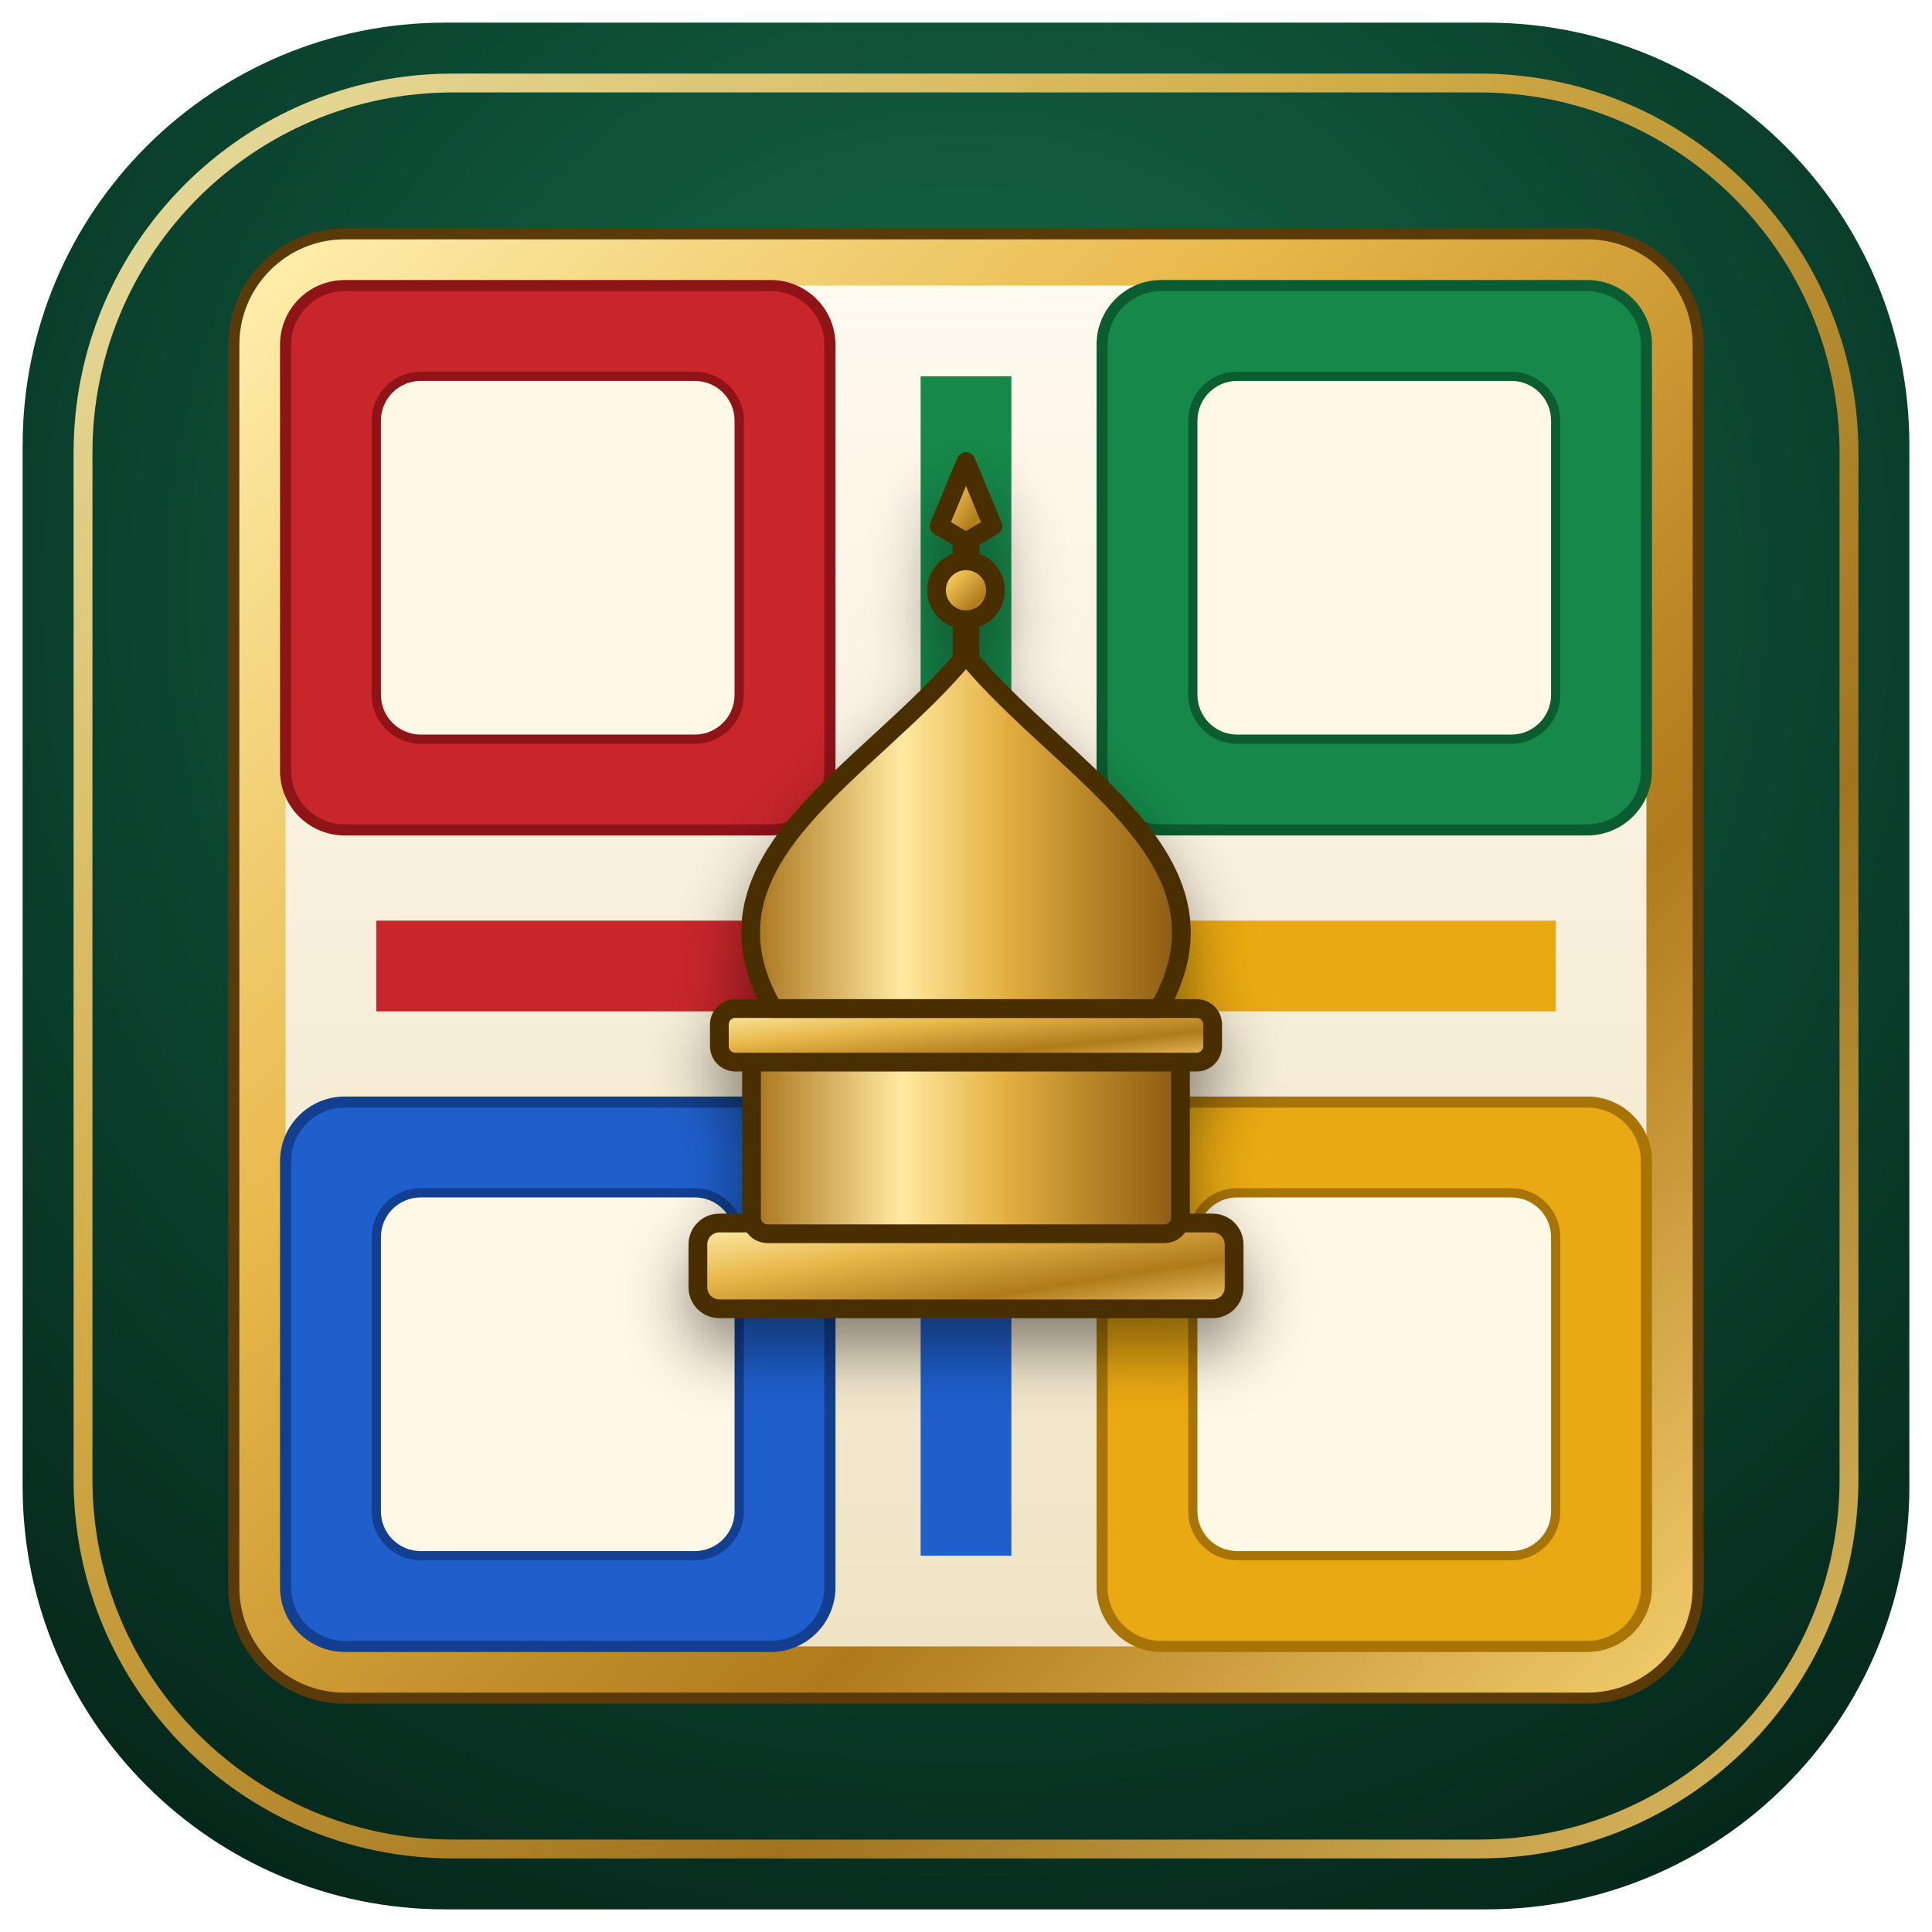
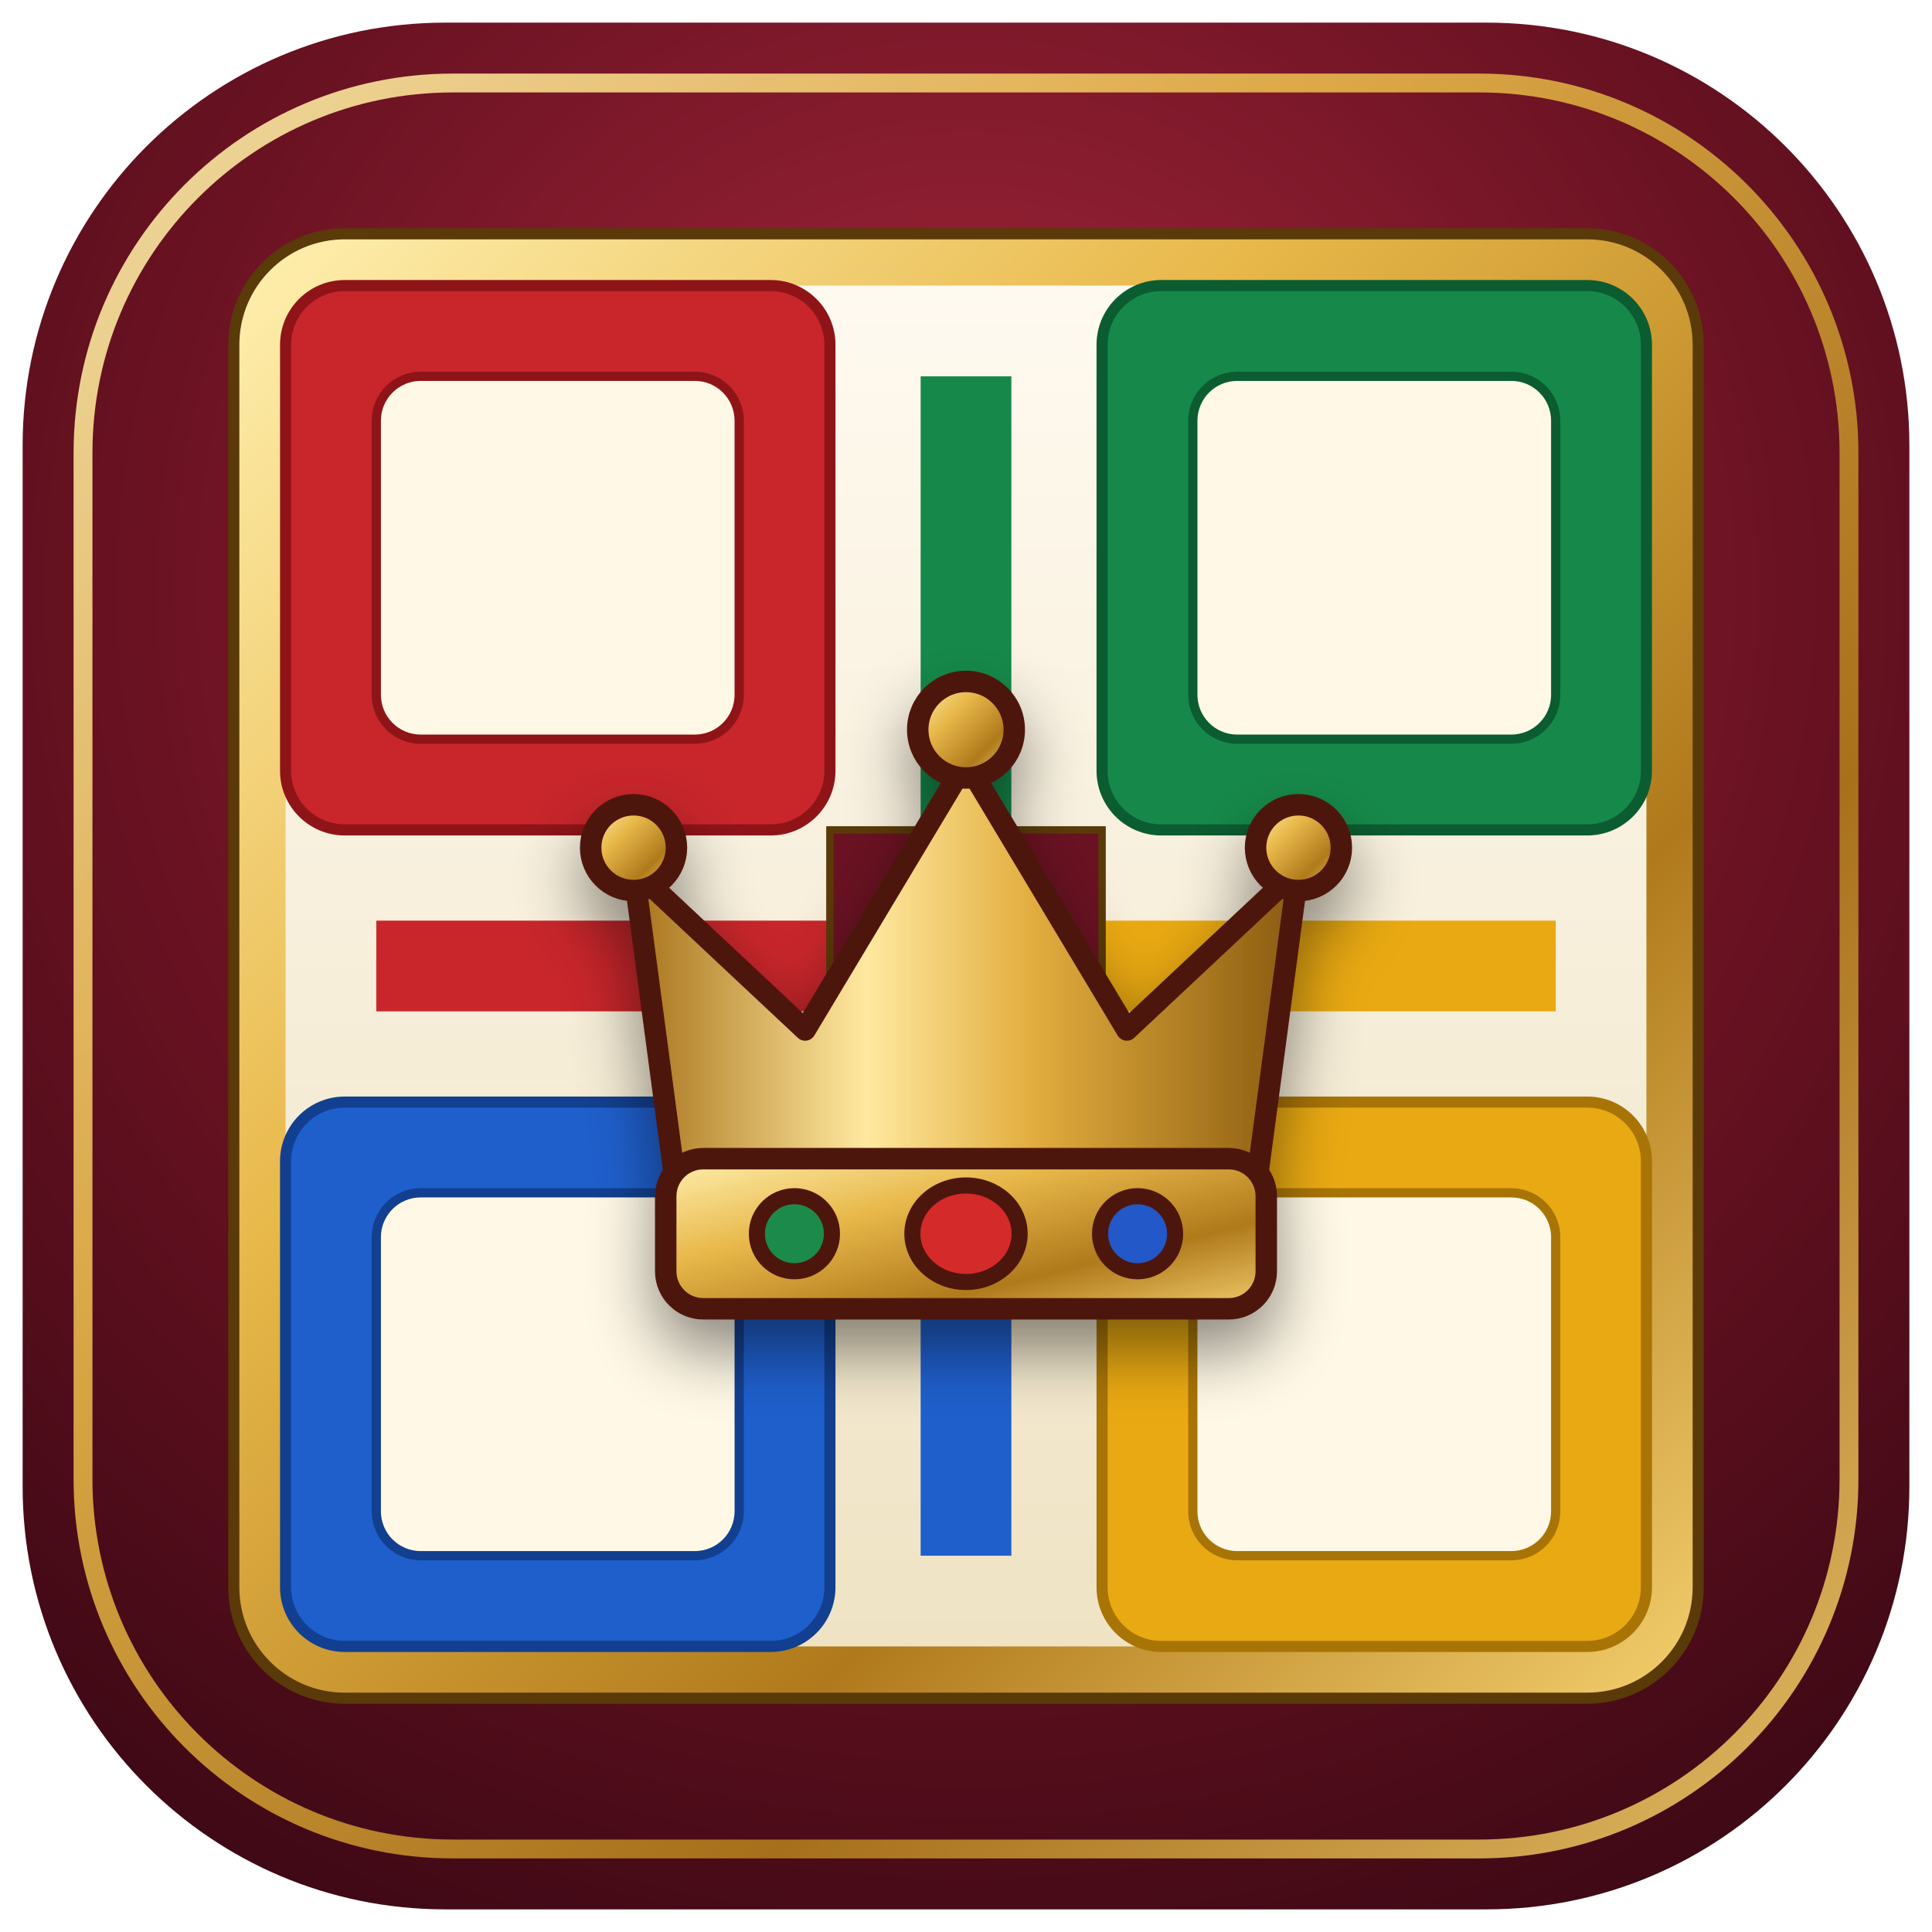
<svg xmlns="http://www.w3.org/2000/svg" viewBox="0 0 512 512" width="512" height="512">
  <defs>
    <radialGradient id="em" cx="50%" cy="30%" r="80%">
-       <stop offset="0" stop-color="#17704f" />
-       <stop offset=".55" stop-color="#0b4430" />
-       <stop offset="1" stop-color="#05261a" />
+       <stop offset="0" stop-color="#a8283c" />
+       <stop offset=".55" stop-color="#6a1222" />
+       <stop offset="1" stop-color="#3c0814" />
    </radialGradient>
    <linearGradient id="gold" x1="0" y1="0" x2="1" y2="1">
      <stop offset="0" stop-color="#fff0b0" />
      <stop offset=".35" stop-color="#e8b84a" />
      <stop offset=".7" stop-color="#b07a1c" />
      <stop offset="1" stop-color="#f2cd6c" />
    </linearGradient>
    <linearGradient id="dome" x1="0" y1="0" x2="1" y2="0">
      <stop offset="0" stop-color="#a8721a" />
      <stop offset=".35" stop-color="#ffe9a0" />
      <stop offset=".6" stop-color="#e2ad3e" />
      <stop offset="1" stop-color="#8a5a10" />
    </linearGradient>
    <linearGradient id="ivory" x1="0" y1="0" x2="0" y2="1">
      <stop offset="0" stop-color="#fffaf0" />
      <stop offset="1" stop-color="#efe3c4" />
    </linearGradient>
    <filter id="sh" x="-30%" y="-30%" width="160%" height="160%">
      <feDropShadow dx="0" dy="6" stdDeviation="6" flood-color="#000" flood-opacity=".45" />
    </filter>
  </defs>
  <rect x="6" y="6" width="500" height="500" rx="112" fill="url(#em)" />
  <rect x="22" y="22" width="468" height="468" rx="98" fill="none" stroke="url(#gold)" stroke-width="5" opacity=".9" />
  <g transform="translate(256 256) scale(0.98) translate(-256 -256)">
    <rect x="58" y="58" width="396" height="396" rx="30" fill="url(#gold)" stroke="#5a3a08" stroke-width="3" />
    <rect x="72" y="72" width="368" height="368" rx="16" fill="url(#ivory)" />
    <rect x="72" y="72" width="147.2" height="147.2" rx="16" fill="#c8262b" stroke="#8e1418" stroke-width="3" />
    <rect x="96.533" y="96.533" width="98.133" height="98.133" rx="12" fill="#fff8e6" stroke="#8e1418" stroke-width="2.5" />
    <rect x="292.8" y="72" width="147.2" height="147.2" rx="16" fill="#16894a" stroke="#0b5c30" stroke-width="3" />
    <rect x="317.333" y="96.533" width="98.133" height="98.133" rx="12" fill="#fff8e6" stroke="#0b5c30" stroke-width="2.5" />
    <rect x="292.8" y="292.8" width="147.2" height="147.2" rx="16" fill="#e9a912" stroke="#a87406" stroke-width="3" />
    <rect x="317.333" y="317.333" width="98.133" height="98.133" rx="12" fill="#fff8e6" stroke="#a87406" stroke-width="2.5" />
    <rect x="72" y="292.8" width="147.2" height="147.2" rx="16" fill="#1f5fcc" stroke="#123f8f" stroke-width="3" />
    <rect x="96.533" y="317.333" width="98.133" height="98.133" rx="12" fill="#fff8e6" stroke="#123f8f" stroke-width="2.5" />
    <rect x="96.533" y="243.733" width="122.667" height="24.533" fill="#c8262b" />
    <rect x="243.733" y="96.533" width="24.533" height="122.667" fill="#16894a" />
    <rect x="292.8" y="243.733" width="122.667" height="24.533" fill="#e9a912" />
    <rect x="243.733" y="292.8" width="24.533" height="122.667" fill="#1f5fcc" />
-     <rect x="219.2" y="219.2" width="73.6" height="73.6" fill="#0b4430" stroke="#5a3a08" stroke-width="2" />
+     <rect x="219.2" y="219.2" width="73.6" height="73.6" fill="#6a1222" stroke="#5a3a08" stroke-width="2" />
    <g transform="translate(256 282) scale(1.45)">
-       <g filter="url(#sh)" stroke="#4a2e06" stroke-width="3.5" stroke-linejoin="round">
-         <rect x="-50" y="30" width="100" height="16" rx="4" fill="url(#gold)" />
-         <rect x="-40" y="-2" width="80" height="34" rx="3" fill="url(#dome)" />
-         <rect x="-46" y="-10" width="92" height="10" rx="3" fill="url(#gold)" />
-         <path d="M-36 -10 C-52 -38 -18 -54 0 -76 C18 -54 52 -38 36 -10 Z" fill="url(#dome)" />
-         <path d="M0 -76 V-98" stroke-width="5" stroke-linecap="round" />
-         <circle cx="0" cy="-88" r="5.5" fill="url(#gold)" />
-         <path d="M0 -112 L5 -100 L0 -97 L-5 -100 Z" fill="url(#gold)" />
+       <g filter="url(#sh)" transform="translate(0 10)" stroke="#4e140a" stroke-width="4" stroke-linejoin="round">
+         <path d="M-54 14 L-62 -46 L-30 -16 L0 -66 L30 -16 L62 -46 L54 14 Z" fill="url(#dome)" />
+         <circle cx="-62" cy="-50" r="8" fill="url(#gold)" />
+         <circle cx="0" cy="-72" r="9" fill="url(#gold)" />
+         <circle cx="62" cy="-50" r="8" fill="url(#gold)" />
+         <rect x="-56" y="8" width="112" height="28" rx="7" fill="url(#gold)" />
+         <ellipse cx="0" cy="22" rx="10" ry="9" fill="#d42a2a" stroke-width="3" />
+         <ellipse cx="-32" cy="22" rx="7" ry="7" fill="#1f8a4c" stroke-width="3" />
+         <ellipse cx="32" cy="22" rx="7" ry="7" fill="#2458c8" stroke-width="3" />
      </g>
    </g>
  </g>
</svg>
